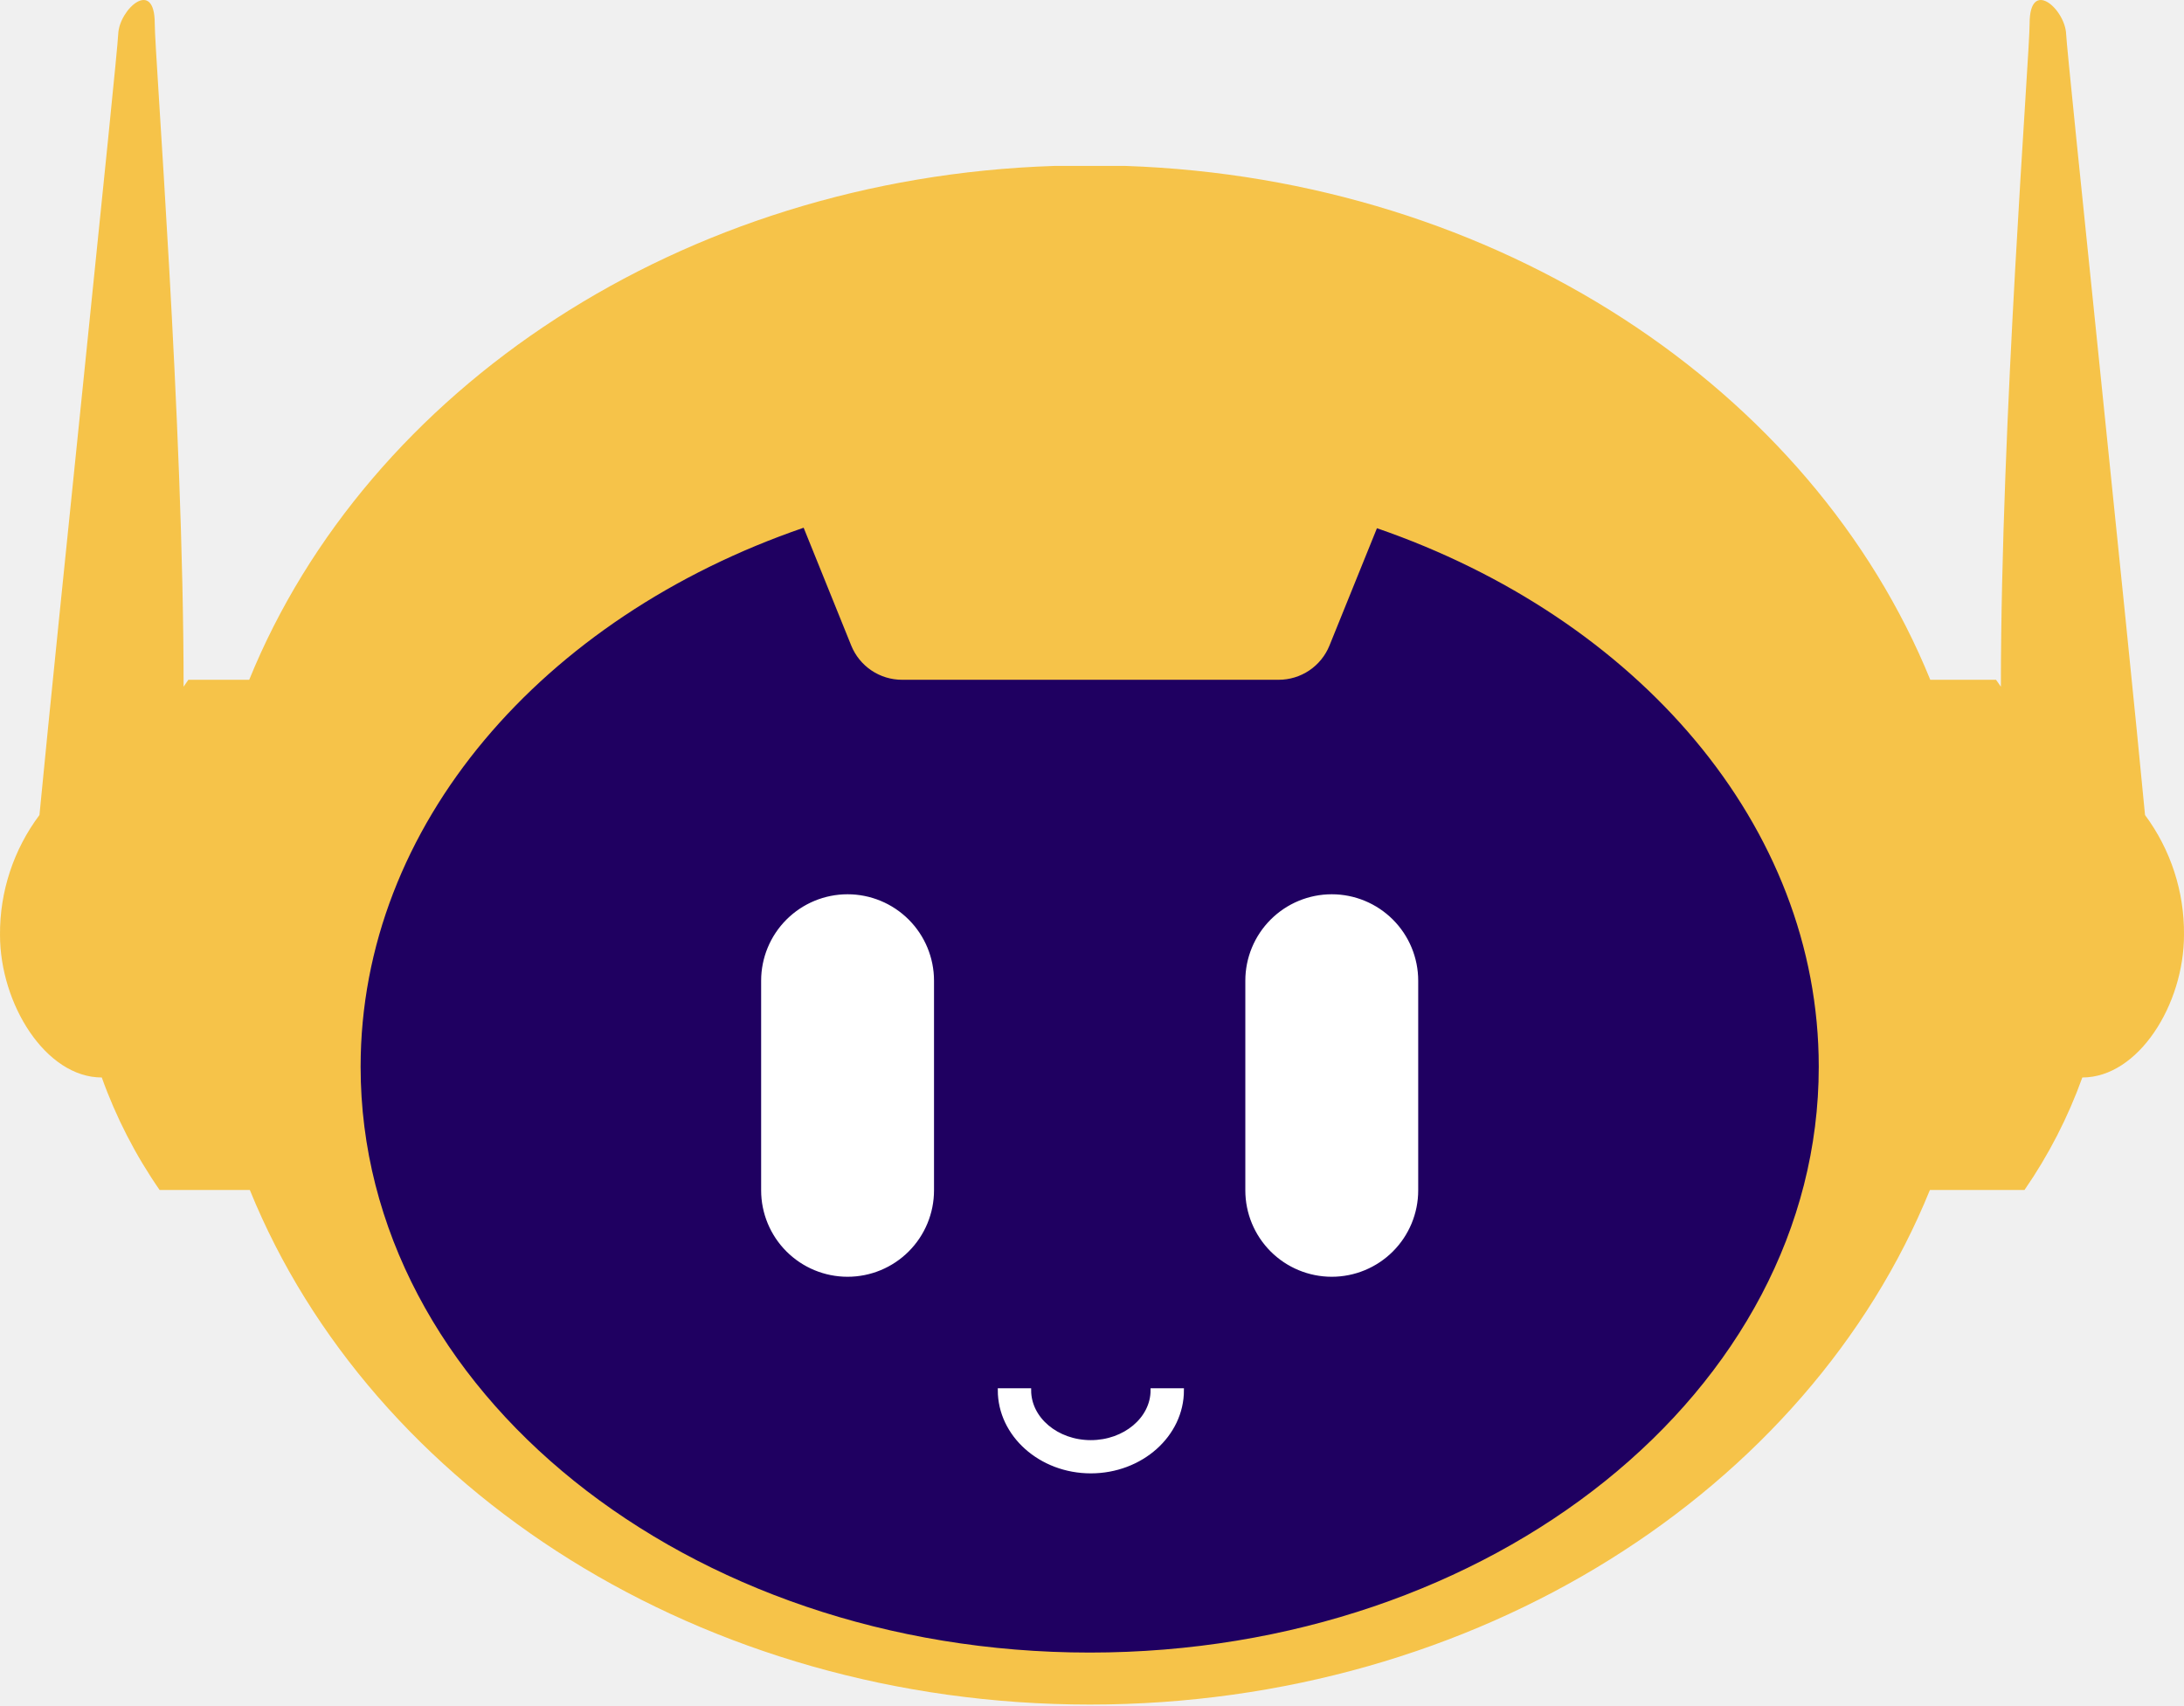
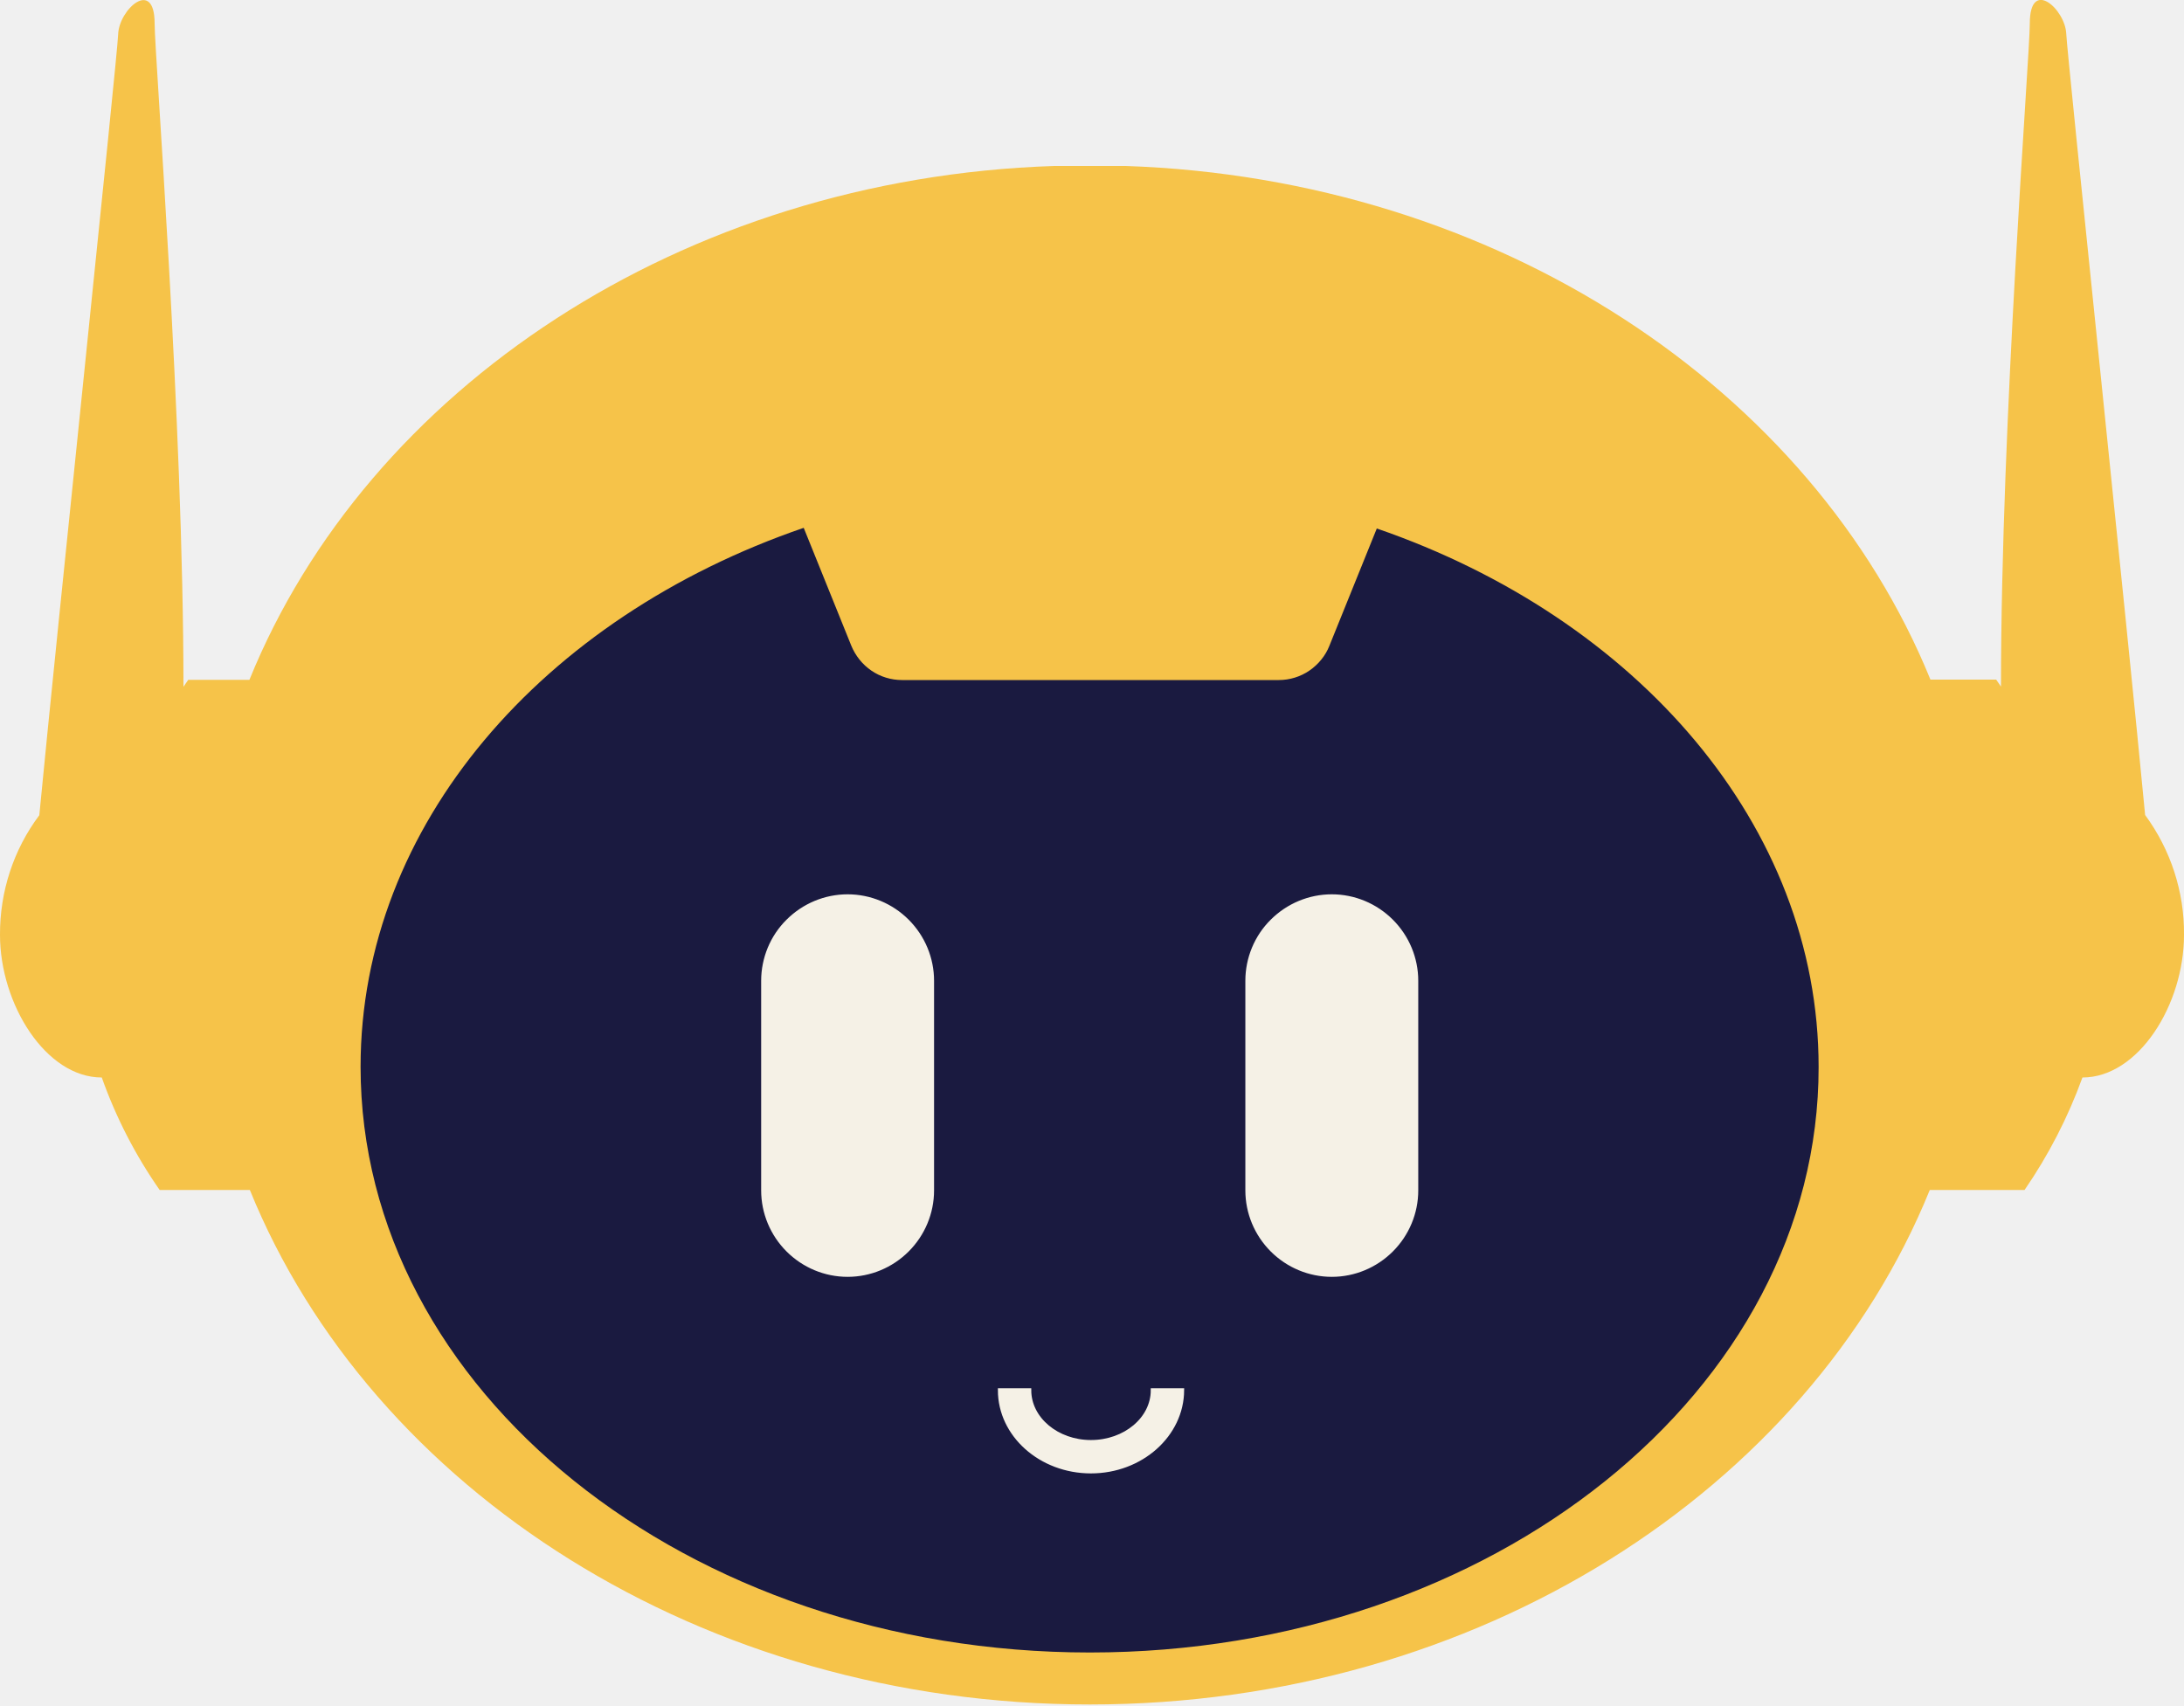
- <svg xmlns="http://www.w3.org/2000/svg" width="1000" height="781" viewBox="0 0 1000 781" fill="none">
-   <ellipse cx="489.125" cy="458.904" rx="358.696" ry="315.217" fill="#1F0061" />
-   <path d="M982.157 373.212C974.075 287.756 946.426 25.369 946.035 15.614C945.589 4.187 929.312 -10.363 929.312 10.764C929.312 25.369 916.157 193.103 916.157 314.458C914.763 312.395 913.927 311.28 913.927 311.28H883.825C829.753 178.33 686.101 81.837 515.412 75.984H511.566H507.775C504.877 75.984 502.201 75.984 498.967 75.984C495.957 75.984 493.059 75.984 490.16 75.984H486.37H482.635C311.891 81.559 168.182 178.33 114.111 311.28H86.239L84.064 314.458C84.064 193.103 70.853 25.369 70.853 10.764C70.853 -10.363 54.576 4.187 54.13 15.614C53.795 25.369 26.258 287.756 18.064 373.212C6.198 389.045 -0.147 408.335 0.003 428.12C0.003 459.727 20.907 493.397 46.605 493.397C53.138 511.651 62.04 528.968 73.083 544.904H114.389C170.133 682.146 321.422 780.534 499.023 780.534C676.624 780.534 827.913 682.146 883.657 544.904H926.971C937.989 528.953 946.889 511.639 953.449 493.397C979.147 493.397 999.995 459.95 999.995 428.12C1000.2 408.362 993.933 389.079 982.157 373.212V373.212ZM498.967 756.732C314.566 756.732 165.117 636.658 165.117 488.49C165.117 377.671 248.732 282.572 367.969 241.655L389.765 295.617C391.64 300.245 394.854 304.208 398.995 306.998C403.137 309.789 408.017 311.279 413.01 311.28H585.482C590.476 311.279 595.356 309.789 599.497 306.998C603.638 304.208 606.852 300.245 608.728 295.617L630.468 241.879C749.426 282.906 832.763 377.838 832.763 488.49C832.763 636.658 683.313 756.732 498.967 756.732Z" fill="#F6C349" />
-   <path d="M583.058 422.353C590.146 415.265 599.759 411.282 609.783 411.282C619.807 411.282 629.421 415.265 636.509 422.353C643.597 429.441 647.579 439.054 647.579 449.078V545.07C647.579 555.093 643.597 564.707 636.509 571.795C629.421 578.883 619.807 582.864 609.783 582.864C599.759 582.864 590.146 578.883 583.058 571.795C575.97 564.707 571.988 555.093 571.988 545.07V449.078C571.988 439.054 575.97 429.441 583.058 422.353Z" fill="white" stroke="white" stroke-width="3.566" />
-   <path d="M499.45 673.782C476.484 673.782 457.754 657.06 457.754 636.602H471.244C471.244 649.701 483.898 660.349 499.45 660.349C515.003 660.349 527.712 649.701 527.712 636.602H541.203C541.203 657.115 522.473 673.782 499.45 673.782Z" fill="white" stroke="white" stroke-width="1.783" stroke-miterlimit="10" />
-   <path d="M361.359 422.353C368.447 415.265 378.061 411.282 388.085 411.282C398.109 411.282 407.722 415.265 414.81 422.353C421.898 429.441 425.88 439.054 425.88 449.078V545.07C425.88 555.093 421.898 564.707 414.81 571.795C407.722 578.883 398.109 582.864 388.085 582.864C378.061 582.864 368.447 578.883 361.359 571.795C354.271 564.707 350.289 555.093 350.289 545.07V449.078C350.289 439.054 354.271 429.441 361.359 422.353Z" fill="white" stroke="white" stroke-width="3.566" />
+ <svg xmlns="http://www.w3.org/2000/svg" version="1.1" id="Layer_1" x="0px" y="0px" viewBox="0 0 1000 781" style="enable-background:new 0 0 1000 781;" xml:space="preserve">
+   <style type="text/css">
+ 	.st0{fill:#1A1A40;}
+ 	.st1{fill:#F6C349;}
+ 	.st2{fill:#F5F1E6;stroke:#F5F1E6;stroke-width:3.566;}
+ 	.st3{fill:#F5F1E6;stroke:#F5F1E6;stroke-width:1.783;stroke-miterlimit:10;}
+ </style>
+   <ellipse class="st0" cx="489.1" cy="458.9" rx="358.7" ry="315.2" />
+   <path class="st1" d="M982.2,373.2c-8.1-85.5-35.7-347.8-36.1-357.6c-0.4-11.4-16.7-26-16.7-4.9c0,14.6-13.2,182.3-13.2,303.7  c-1.4-2.1-2.2-3.2-2.2-3.2h-30.1C829.8,178.3,686.1,81.8,515.4,76h-3.8h-3.8c-2.9,0-5.6,0-8.8,0c-3,0-5.9,0-8.8,0h-3.8h-3.7  c-170.7,5.6-314.5,102.3-368.5,235.3H86.2l-2.2,3.2c0-121.4-13.2-289.1-13.2-303.7c0-21.1-16.3-6.6-16.7,4.9  c-0.3,9.8-27.9,272.1-36.1,357.6C6.2,389-0.1,408.3,0,428.1c0,31.6,20.9,65.3,46.6,65.3c6.5,18.3,15.4,35.6,26.5,51.5h41.3  c55.7,137.2,207,235.6,384.6,235.6s328.9-98.4,384.6-235.6H927c11-16,19.9-33.3,26.5-51.5c25.7,0,46.5-33.4,46.5-65.3  C1000.2,408.4,993.9,389.1,982.2,373.2L982.2,373.2z M499,756.7c-184.4,0-333.9-120.1-333.9-268.2c0-110.8,83.6-205.9,202.9-246.8  l21.8,54c1.9,4.6,5.1,8.6,9.2,11.4c4.1,2.8,9,4.3,14,4.3h172.5c5,0,9.9-1.5,14-4.3c4.1-2.8,7.4-6.8,9.2-11.4l21.7-53.7  c119,41,202.3,136,202.3,246.6C832.8,636.7,683.3,756.7,499,756.7z" />
+   <path class="st2" d="M583.1,422.4c7.1-7.1,16.7-11.1,26.7-11.1c10,0,19.6,4,26.7,11.1c7.1,7.1,11.1,16.7,11.1,26.7v96  c0,10-4,19.6-11.1,26.7c-7.1,7.1-16.7,11.1-26.7,11.1c-10,0-19.6-4-26.7-11.1S572,555.1,572,545.1v-96  C572,439.1,576,429.4,583.1,422.4z" />
+   <path class="st3" d="M499.5,673.8c-23,0-41.7-16.7-41.7-37.2h13.5c0,13.1,12.7,23.7,28.2,23.7c15.6,0,28.3-10.6,28.3-23.7h13.5  C541.2,657.1,522.5,673.8,499.5,673.8z" />
+   <path class="st2" d="M361.4,422.4c7.1-7.1,16.7-11.1,26.7-11.1c10,0,19.6,4,26.7,11.1c7.1,7.1,11.1,16.7,11.1,26.7v96  c0,10-4,19.6-11.1,26.7s-16.7,11.1-26.7,11.1c-10,0-19.6-4-26.7-11.1c-7.1-7.1-11.1-16.7-11.1-26.7v-96  C350.3,439.1,354.3,429.4,361.4,422.4z" />
</svg>
